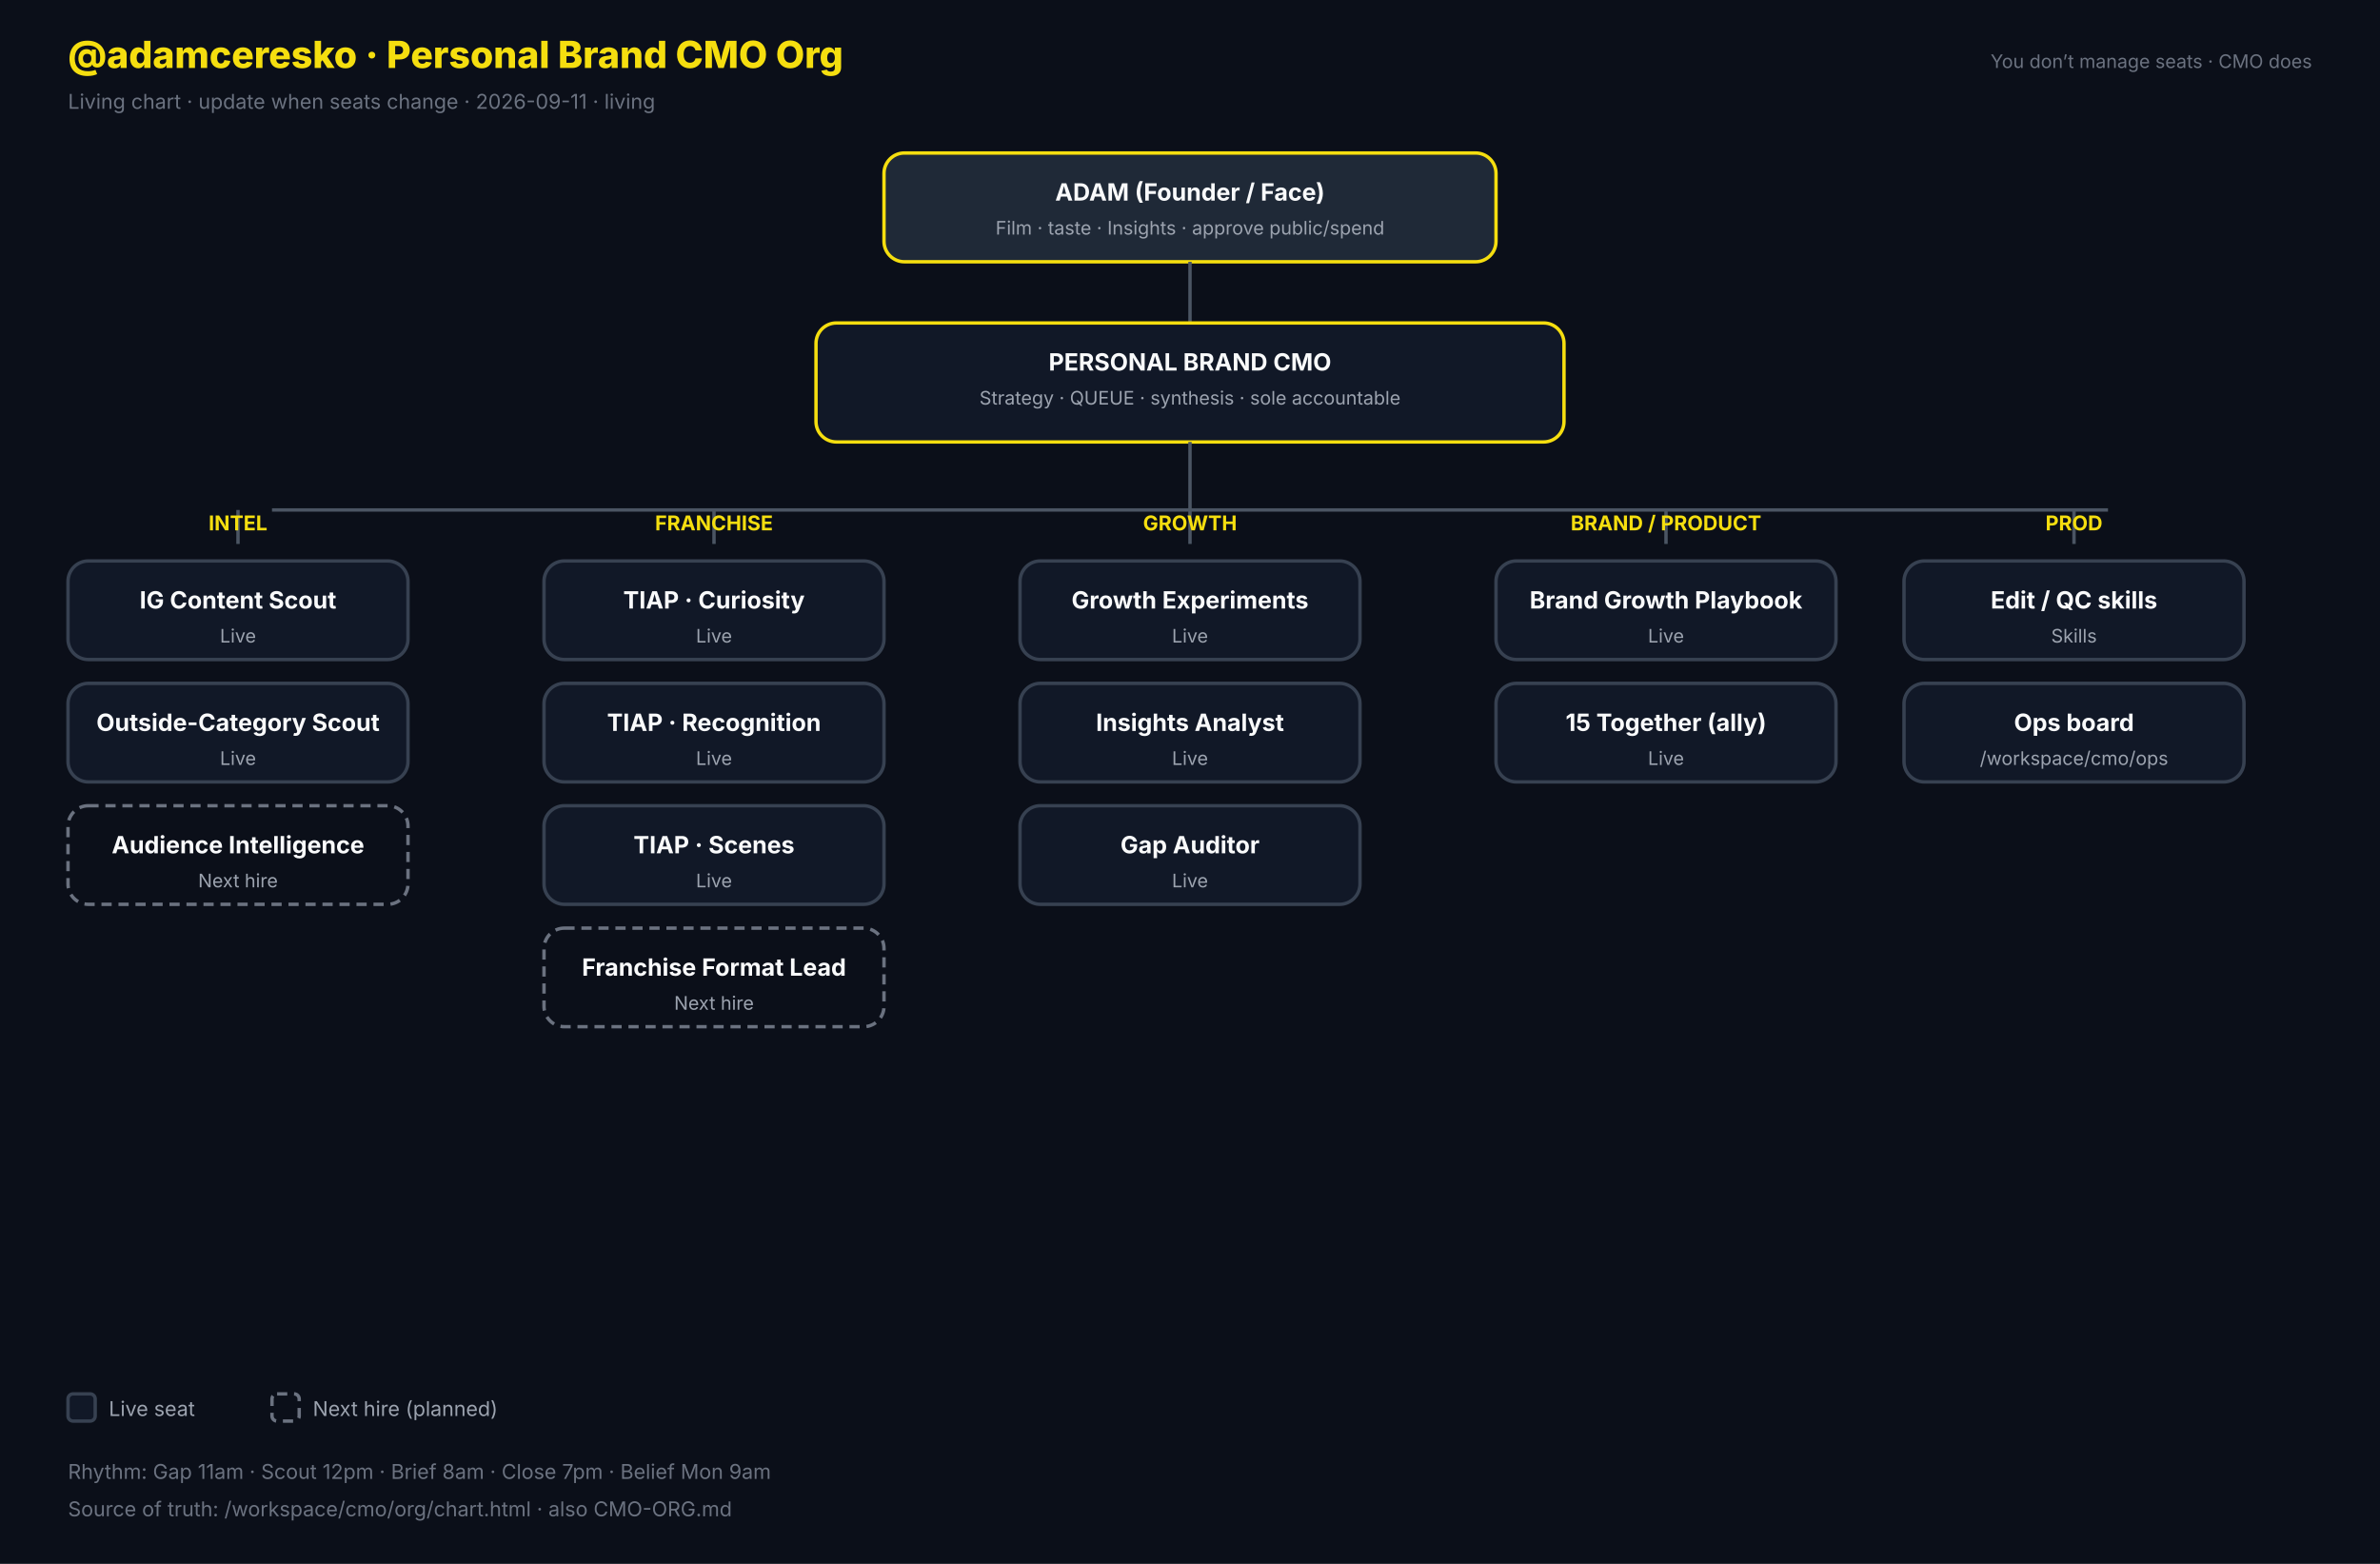
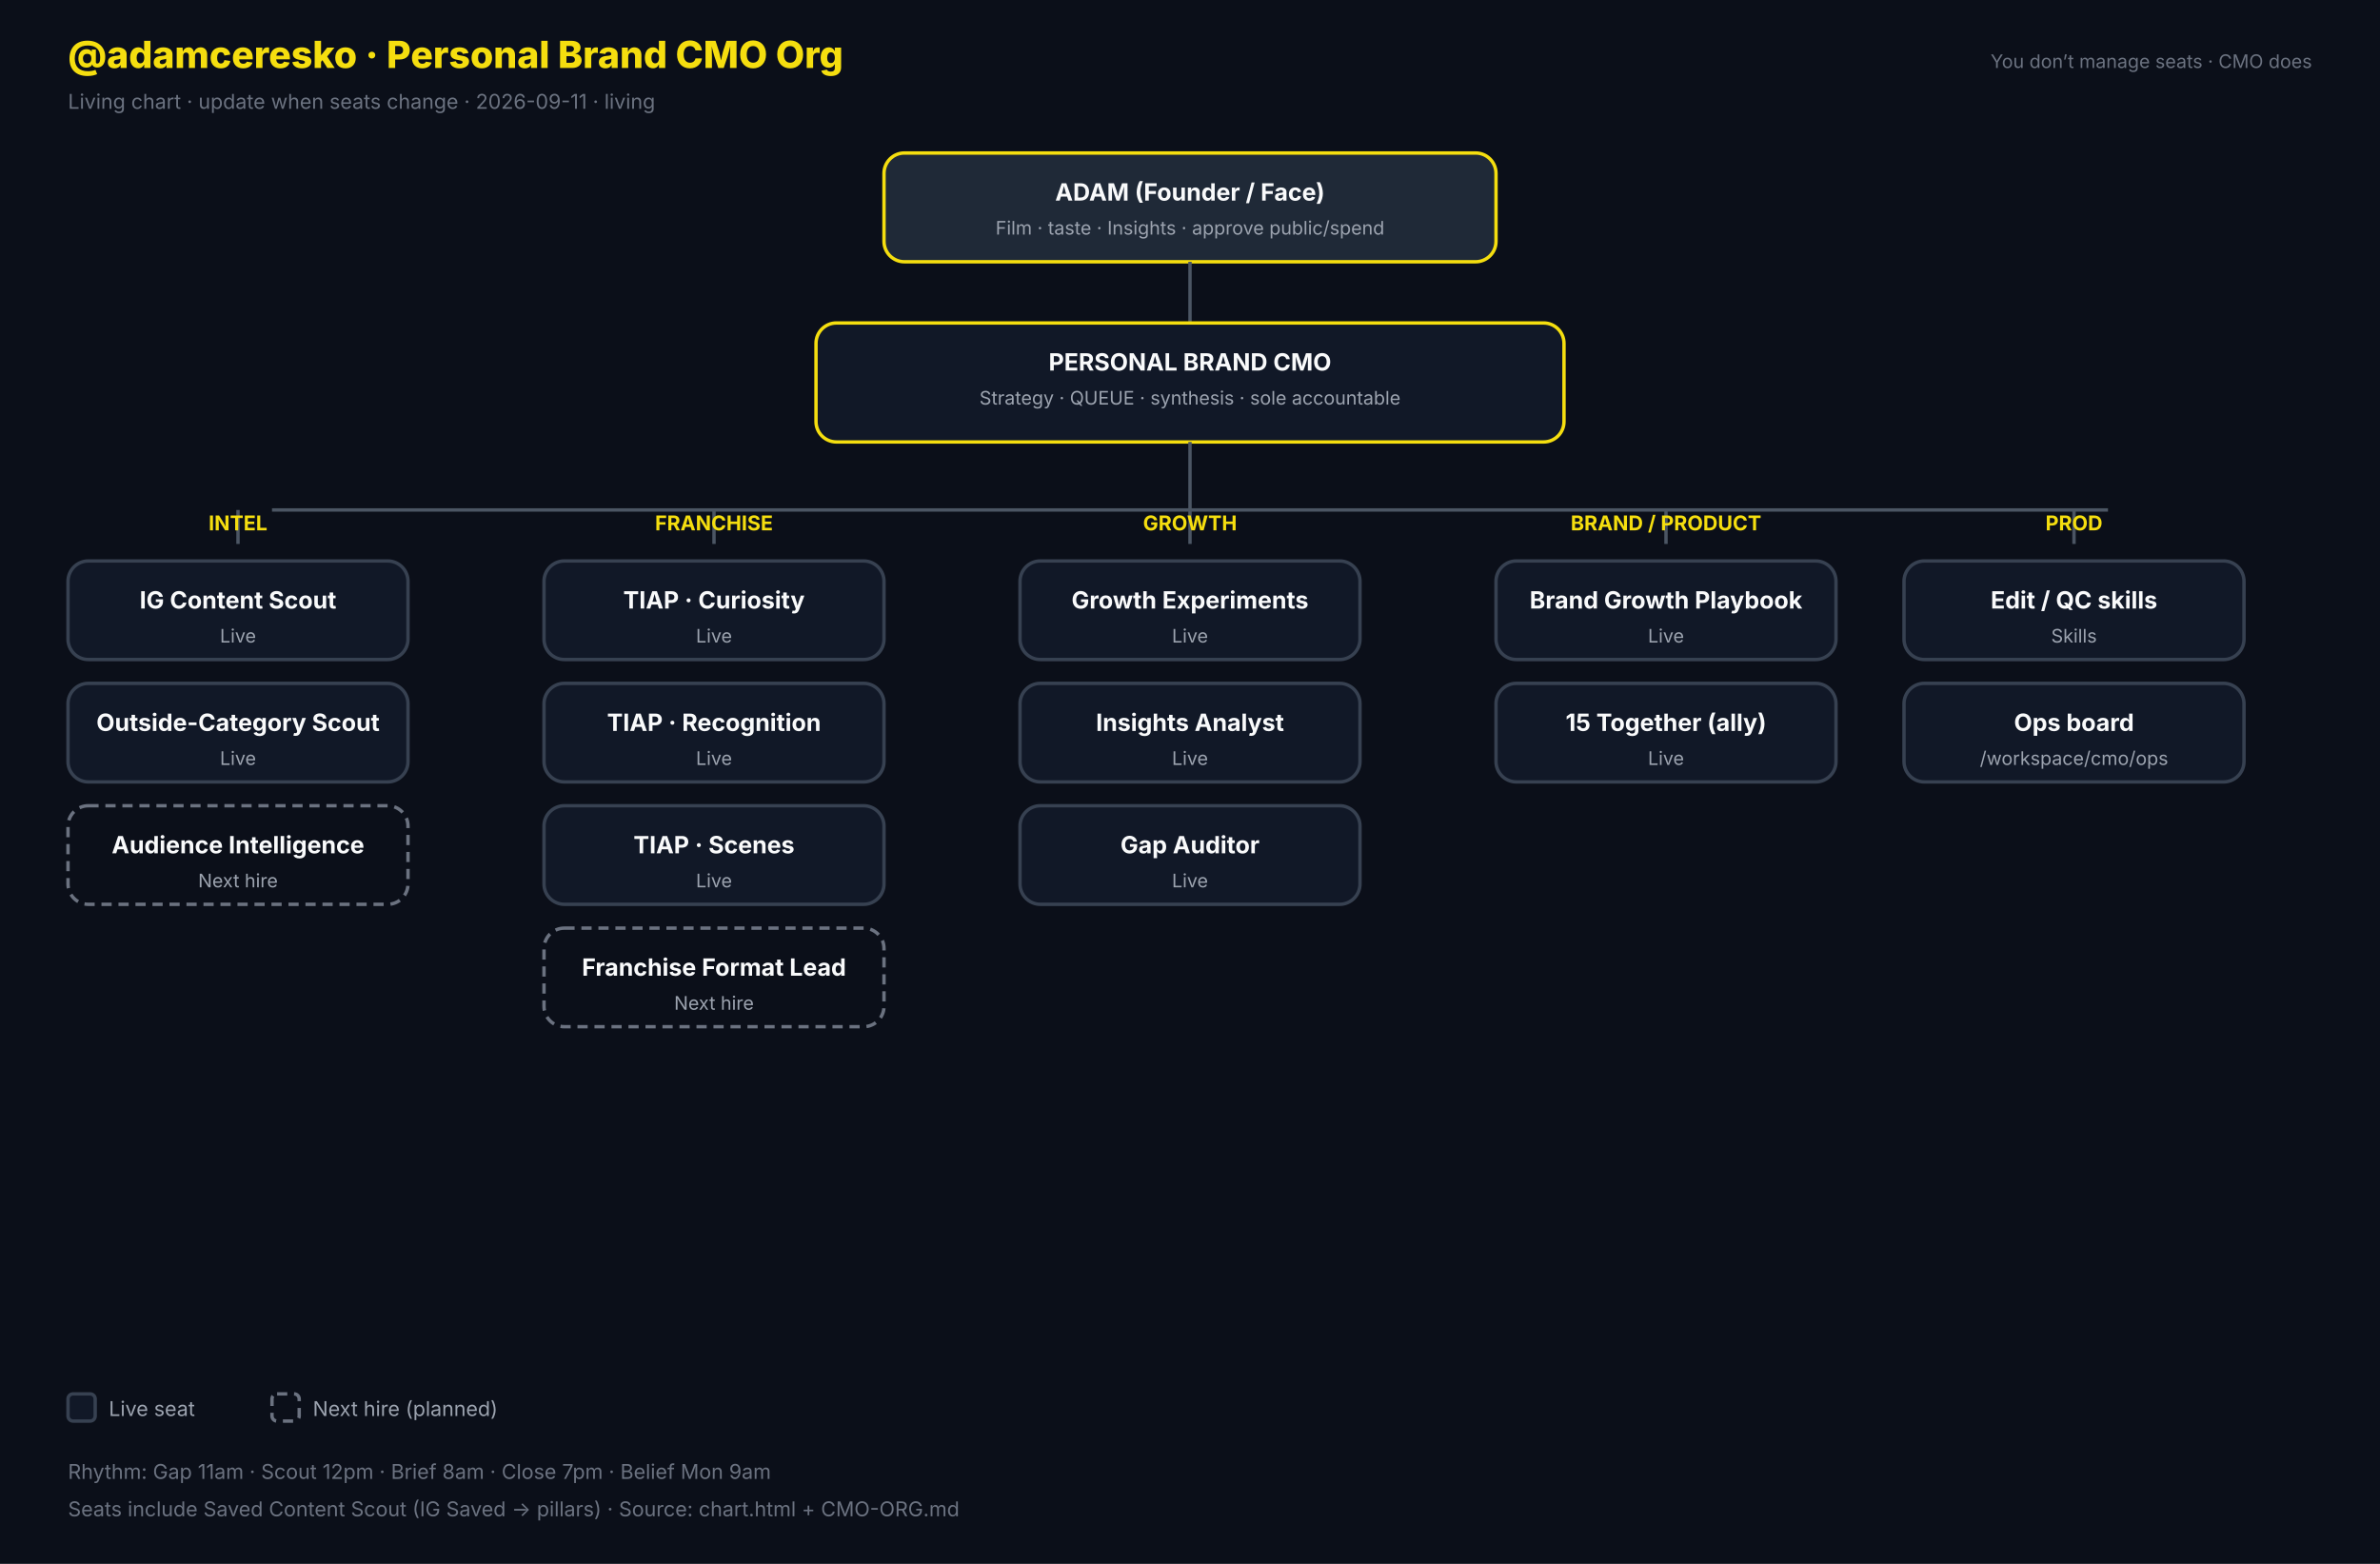
<svg xmlns="http://www.w3.org/2000/svg" width="1400" height="920" viewBox="0 0 1400 920">
  <rect width="100%" height="100%" fill="#0B0F19" />
  <text x="40" y="40" fill="#F5DE0F" font-family="Inter,Helvetica,Arial,sans-serif" font-size="22" font-weight="800">@adamceresko · Personal Brand CMO Org</text>
  <text x="40" y="64" fill="#6B7280" font-family="Inter,Helvetica,Arial,sans-serif" font-size="12">Living chart · update when seats change · 2026-09-11 · living</text>
  <text x="1360" y="40" text-anchor="end" fill="#6B7280" font-family="Inter,Helvetica,Arial,sans-serif" font-size="11">You don’t manage seats · CMO does</text>
  <rect x="520" y="90" width="360" height="64" rx="12" fill="#1F2937" stroke="#F5DE0F" stroke-width="2" />
  <text x="700.0" y="118" text-anchor="middle" fill="#F9FAFB" font-family="Inter,Helvetica,Arial,sans-serif" font-size="14" font-weight="700">ADAM (Founder / Face)</text>
  <text x="700.0" y="138" text-anchor="middle" fill="#9CA3AF" font-family="Inter,Helvetica,Arial,sans-serif" font-size="11">Film · taste · Insights · approve public/spend</text>
  <line x1="700" y1="154" x2="700" y2="190" stroke="#4B5563" stroke-width="2" />
  <rect x="480" y="190" width="440" height="70" rx="12" fill="#111827" stroke="#F5DE0F" stroke-width="2" />
  <text x="700.0" y="218" text-anchor="middle" fill="#F9FAFB" font-family="Inter,Helvetica,Arial,sans-serif" font-size="14" font-weight="700">PERSONAL BRAND CMO</text>
  <text x="700.0" y="238" text-anchor="middle" fill="#9CA3AF" font-family="Inter,Helvetica,Arial,sans-serif" font-size="11">Strategy · QUEUE · synthesis · sole accountable</text>
  <line x1="700" y1="260" x2="700" y2="300" stroke="#4B5563" stroke-width="2" />
  <line x1="160" y1="300" x2="1240" y2="300" stroke="#4B5563" stroke-width="2" />
  <line x1="140" y1="300" x2="140" y2="320" stroke="#4B5563" stroke-width="2" />
  <text x="140" y="312" text-anchor="middle" fill="#F5DE0F" font-family="Inter,Helvetica,Arial,sans-serif" font-size="12" font-weight="700">INTEL</text>
  <rect x="40" y="330" width="200" height="58" rx="12" fill="#111827" stroke="#374151" stroke-width="2" />
  <text x="140.0" y="358" text-anchor="middle" fill="#F9FAFB" font-family="Inter,Helvetica,Arial,sans-serif" font-size="14" font-weight="700">IG Content Scout</text>
  <text x="140.0" y="378" text-anchor="middle" fill="#9CA3AF" font-family="Inter,Helvetica,Arial,sans-serif" font-size="11">Live</text>
  <rect x="40" y="402" width="200" height="58" rx="12" fill="#111827" stroke="#374151" stroke-width="2" />
  <text x="140.0" y="430" text-anchor="middle" fill="#F9FAFB" font-family="Inter,Helvetica,Arial,sans-serif" font-size="14" font-weight="700">Outside-Category Scout</text>
  <text x="140.0" y="450" text-anchor="middle" fill="#9CA3AF" font-family="Inter,Helvetica,Arial,sans-serif" font-size="11">Live</text>
  <rect x="40" y="474" width="200" height="58" rx="12" fill="#0B0F19" stroke="#6B7280" stroke-width="2" stroke-dasharray="6 4" />
  <text x="140.0" y="502" text-anchor="middle" fill="#F9FAFB" font-family="Inter,Helvetica,Arial,sans-serif" font-size="14" font-weight="700">Audience Intelligence</text>
  <text x="140.0" y="522" text-anchor="middle" fill="#9CA3AF" font-family="Inter,Helvetica,Arial,sans-serif" font-size="11">Next hire</text>
  <line x1="420" y1="300" x2="420" y2="320" stroke="#4B5563" stroke-width="2" />
  <text x="420" y="312" text-anchor="middle" fill="#F5DE0F" font-family="Inter,Helvetica,Arial,sans-serif" font-size="12" font-weight="700">FRANCHISE</text>
  <rect x="320" y="330" width="200" height="58" rx="12" fill="#111827" stroke="#374151" stroke-width="2" />
  <text x="420.0" y="358" text-anchor="middle" fill="#F9FAFB" font-family="Inter,Helvetica,Arial,sans-serif" font-size="14" font-weight="700">TIAP · Curiosity</text>
  <text x="420.0" y="378" text-anchor="middle" fill="#9CA3AF" font-family="Inter,Helvetica,Arial,sans-serif" font-size="11">Live</text>
  <rect x="320" y="402" width="200" height="58" rx="12" fill="#111827" stroke="#374151" stroke-width="2" />
  <text x="420.0" y="430" text-anchor="middle" fill="#F9FAFB" font-family="Inter,Helvetica,Arial,sans-serif" font-size="14" font-weight="700">TIAP · Recognition</text>
  <text x="420.0" y="450" text-anchor="middle" fill="#9CA3AF" font-family="Inter,Helvetica,Arial,sans-serif" font-size="11">Live</text>
  <rect x="320" y="474" width="200" height="58" rx="12" fill="#111827" stroke="#374151" stroke-width="2" />
  <text x="420.0" y="502" text-anchor="middle" fill="#F9FAFB" font-family="Inter,Helvetica,Arial,sans-serif" font-size="14" font-weight="700">TIAP · Scenes</text>
  <text x="420.0" y="522" text-anchor="middle" fill="#9CA3AF" font-family="Inter,Helvetica,Arial,sans-serif" font-size="11">Live</text>
  <rect x="320" y="546" width="200" height="58" rx="12" fill="#0B0F19" stroke="#6B7280" stroke-width="2" stroke-dasharray="6 4" />
  <text x="420.0" y="574" text-anchor="middle" fill="#F9FAFB" font-family="Inter,Helvetica,Arial,sans-serif" font-size="14" font-weight="700">Franchise Format Lead</text>
  <text x="420.0" y="594" text-anchor="middle" fill="#9CA3AF" font-family="Inter,Helvetica,Arial,sans-serif" font-size="11">Next hire</text>
  <line x1="700" y1="300" x2="700" y2="320" stroke="#4B5563" stroke-width="2" />
  <text x="700" y="312" text-anchor="middle" fill="#F5DE0F" font-family="Inter,Helvetica,Arial,sans-serif" font-size="12" font-weight="700">GROWTH</text>
  <rect x="600" y="330" width="200" height="58" rx="12" fill="#111827" stroke="#374151" stroke-width="2" />
  <text x="700.0" y="358" text-anchor="middle" fill="#F9FAFB" font-family="Inter,Helvetica,Arial,sans-serif" font-size="14" font-weight="700">Growth Experiments</text>
  <text x="700.0" y="378" text-anchor="middle" fill="#9CA3AF" font-family="Inter,Helvetica,Arial,sans-serif" font-size="11">Live</text>
  <rect x="600" y="402" width="200" height="58" rx="12" fill="#111827" stroke="#374151" stroke-width="2" />
  <text x="700.0" y="430" text-anchor="middle" fill="#F9FAFB" font-family="Inter,Helvetica,Arial,sans-serif" font-size="14" font-weight="700">Insights Analyst</text>
  <text x="700.0" y="450" text-anchor="middle" fill="#9CA3AF" font-family="Inter,Helvetica,Arial,sans-serif" font-size="11">Live</text>
  <rect x="600" y="474" width="200" height="58" rx="12" fill="#111827" stroke="#374151" stroke-width="2" />
  <text x="700.0" y="502" text-anchor="middle" fill="#F9FAFB" font-family="Inter,Helvetica,Arial,sans-serif" font-size="14" font-weight="700">Gap Auditor</text>
  <text x="700.0" y="522" text-anchor="middle" fill="#9CA3AF" font-family="Inter,Helvetica,Arial,sans-serif" font-size="11">Live</text>
  <line x1="980" y1="300" x2="980" y2="320" stroke="#4B5563" stroke-width="2" />
  <text x="980" y="312" text-anchor="middle" fill="#F5DE0F" font-family="Inter,Helvetica,Arial,sans-serif" font-size="12" font-weight="700">BRAND / PRODUCT</text>
  <rect x="880" y="330" width="200" height="58" rx="12" fill="#111827" stroke="#374151" stroke-width="2" />
  <text x="980.0" y="358" text-anchor="middle" fill="#F9FAFB" font-family="Inter,Helvetica,Arial,sans-serif" font-size="14" font-weight="700">Brand Growth Playbook</text>
  <text x="980.0" y="378" text-anchor="middle" fill="#9CA3AF" font-family="Inter,Helvetica,Arial,sans-serif" font-size="11">Live</text>
  <rect x="880" y="402" width="200" height="58" rx="12" fill="#111827" stroke="#374151" stroke-width="2" />
  <text x="980.0" y="430" text-anchor="middle" fill="#F9FAFB" font-family="Inter,Helvetica,Arial,sans-serif" font-size="14" font-weight="700">15 Together (ally)</text>
  <text x="980.0" y="450" text-anchor="middle" fill="#9CA3AF" font-family="Inter,Helvetica,Arial,sans-serif" font-size="11">Live</text>
  <line x1="1220" y1="300" x2="1220" y2="320" stroke="#4B5563" stroke-width="2" />
  <text x="1220" y="312" text-anchor="middle" fill="#F5DE0F" font-family="Inter,Helvetica,Arial,sans-serif" font-size="12" font-weight="700">PROD</text>
  <rect x="1120" y="330" width="200" height="58" rx="12" fill="#111827" stroke="#374151" stroke-width="2" />
  <text x="1220.0" y="358" text-anchor="middle" fill="#F9FAFB" font-family="Inter,Helvetica,Arial,sans-serif" font-size="14" font-weight="700">Edit / QC skills</text>
  <text x="1220.0" y="378" text-anchor="middle" fill="#9CA3AF" font-family="Inter,Helvetica,Arial,sans-serif" font-size="11">Skills</text>
  <rect x="1120" y="402" width="200" height="58" rx="12" fill="#111827" stroke="#374151" stroke-width="2" />
  <text x="1220.0" y="430" text-anchor="middle" fill="#F9FAFB" font-family="Inter,Helvetica,Arial,sans-serif" font-size="14" font-weight="700">Ops board</text>
  <text x="1220.0" y="450" text-anchor="middle" fill="#9CA3AF" font-family="Inter,Helvetica,Arial,sans-serif" font-size="11">/workspace/cmo/ops</text>
  <rect x="40" y="820" width="16" height="16" rx="3" fill="#111827" stroke="#374151" stroke-width="2" />
  <text x="64" y="833" fill="#9CA3AF" font-family="Inter,Helvetica,Arial,sans-serif" font-size="12">Live seat</text>
  <rect x="160" y="820" width="16" height="16" rx="3" fill="#0B0F19" stroke="#6B7280" stroke-width="2" stroke-dasharray="6 4" />
  <text x="184" y="833" fill="#9CA3AF" font-family="Inter,Helvetica,Arial,sans-serif" font-size="12">Next hire (planned)</text>
  <text x="40" y="870" fill="#6B7280" font-family="Inter,Helvetica,Arial,sans-serif" font-size="12">Rhythm: Gap 11am · Scout 12pm · Brief 8am · Close 7pm · Belief Mon 9am</text>
-   <text x="40" y="892" fill="#6B7280" font-family="Inter,Helvetica,Arial,sans-serif" font-size="12">Source of truth: /workspace/cmo/org/chart.html · also CMO-ORG.md</text>
+   <text x="40" y="892" fill="#6B7280" font-family="Inter,Helvetica,Arial,sans-serif" font-size="12">Seats include Saved Content Scout (IG Saved → pillars) · Source: chart.html + CMO-ORG.md</text>
</svg>
